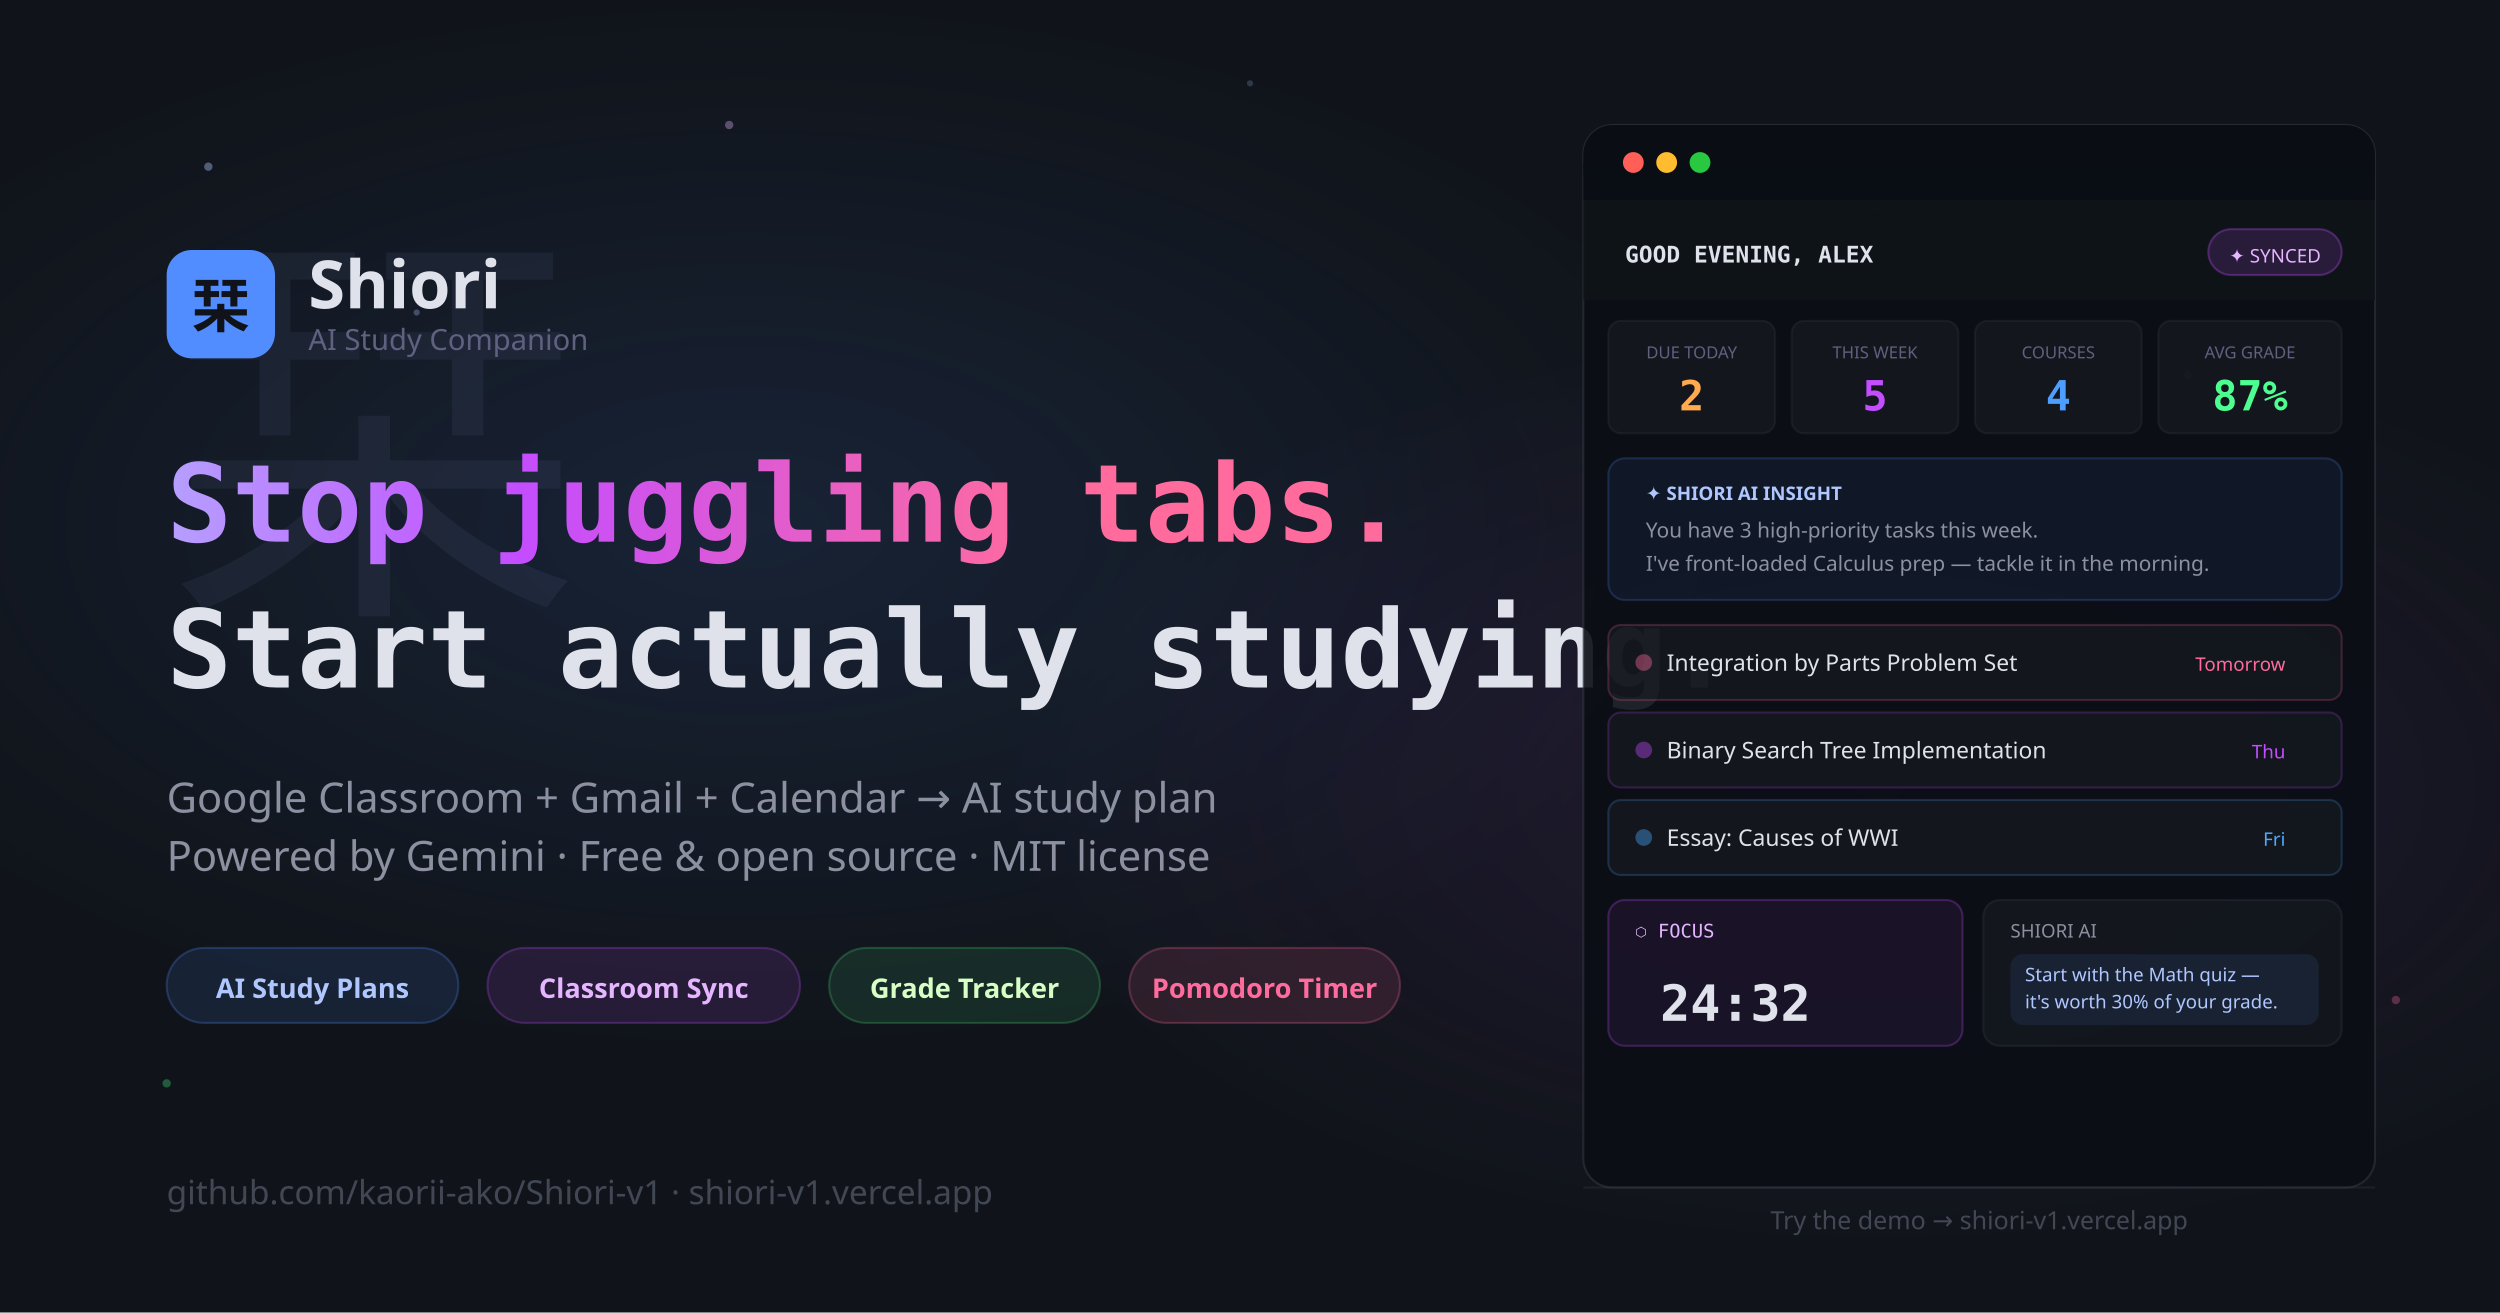
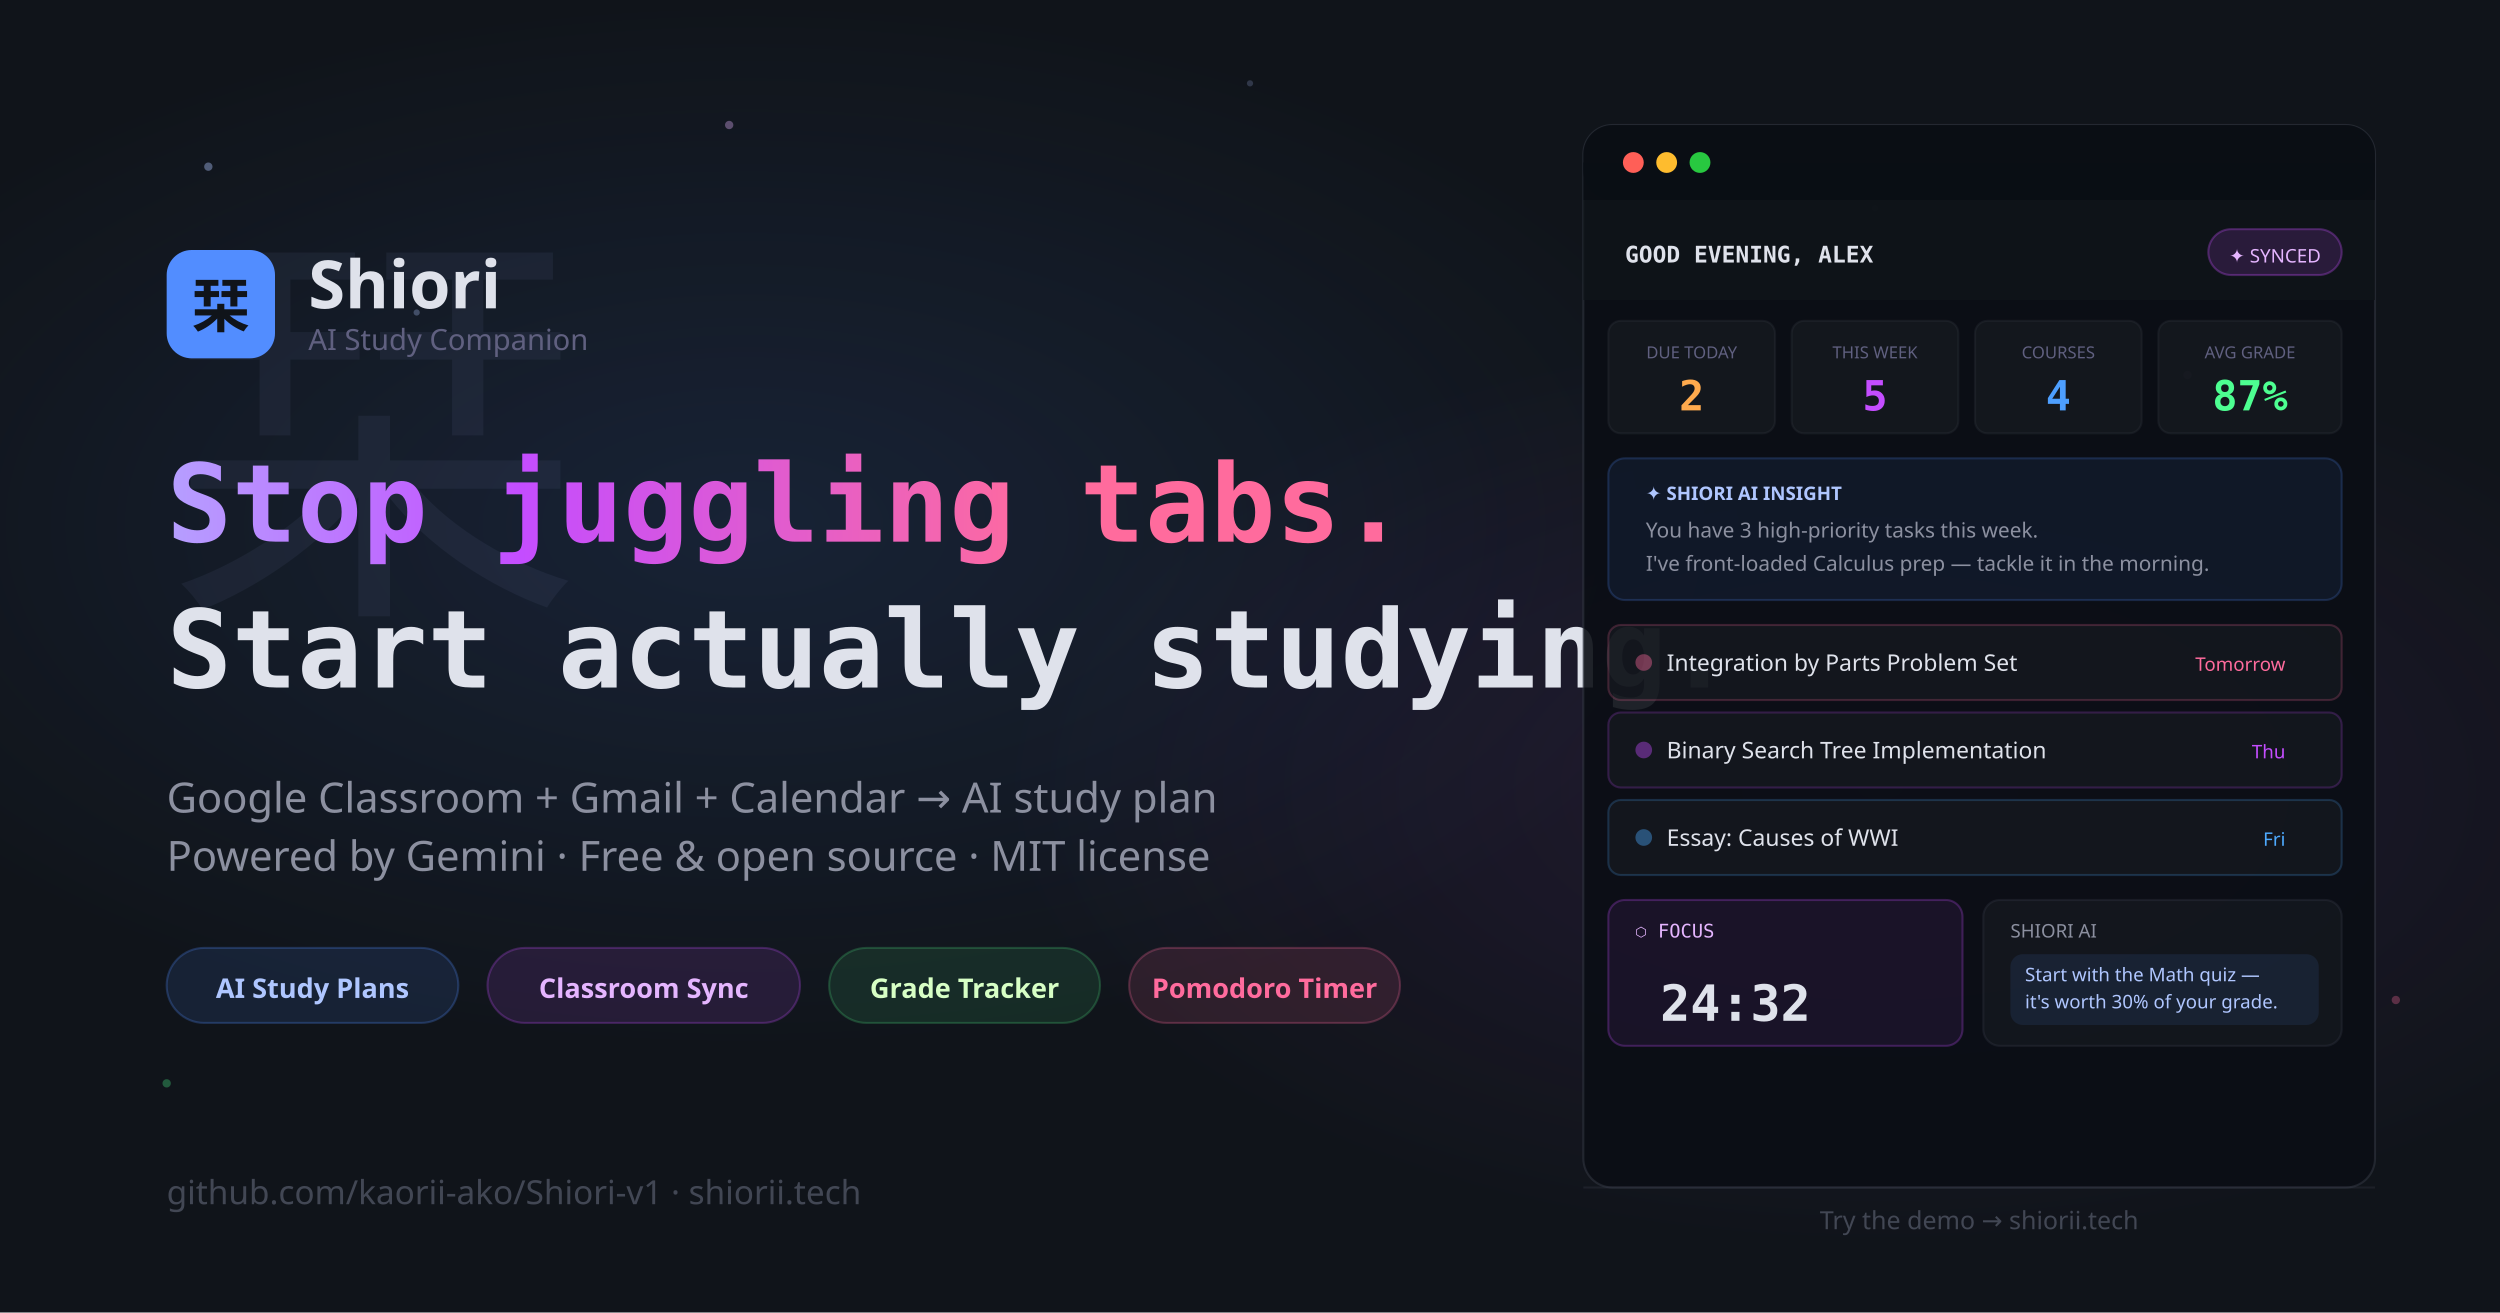
<svg xmlns="http://www.w3.org/2000/svg" width="1200" height="630" viewBox="0 0 1200 630" fill="none">
  <rect width="1200" height="630" fill="#10141a" />
  <radialGradient id="glowLeft" cx="30%" cy="40%" r="40%">
    <stop offset="0%" stop-color="#528dff" stop-opacity="0.12" />
    <stop offset="100%" stop-color="#528dff" stop-opacity="0" />
  </radialGradient>
  <rect width="1200" height="630" fill="url(#glowLeft)" />
  <radialGradient id="glowRight" cx="75%" cy="60%" r="35%">
    <stop offset="0%" stop-color="#c44dff" stop-opacity="0.10" />
    <stop offset="100%" stop-color="#c44dff" stop-opacity="0" />
  </radialGradient>
  <rect width="1200" height="630" fill="url(#glowRight)" />
  <circle cx="100" cy="80" r="2" fill="#afc6ff" fill-opacity="0.4" />
  <circle cx="200" cy="150" r="1.5" fill="#afc6ff" fill-opacity="0.3" />
  <circle cx="350" cy="60" r="2" fill="#e5b5ff" fill-opacity="0.35" />
  <circle cx="900" cy="100" r="1.5" fill="#afc6ff" fill-opacity="0.3" />
  <circle cx="1050" cy="180" r="2" fill="#e5b5ff" fill-opacity="0.4" />
  <circle cx="1100" cy="80" r="1.5" fill="#afc6ff" fill-opacity="0.25" />
  <circle cx="80" cy="520" r="2" fill="#4dff91" fill-opacity="0.3" />
  <circle cx="1150" cy="480" r="2" fill="#ff6b9d" fill-opacity="0.3" />
  <circle cx="600" cy="40" r="1.5" fill="#afc6ff" fill-opacity="0.2" />
  <text x="80" y="280" font-family="serif" font-size="200" fill="#afc6ff" fill-opacity="0.06">栞</text>
  <rect x="80" y="120" width="52" height="52" rx="12" fill="url(#logoGrad)" />
  <defs>
    <linearGradient id="logoGrad" x1="0" y1="0" x2="52" y2="52" gradientUnits="userSpaceOnUse">
      <stop stop-color="#afc6ff" />
      <stop offset="1" stop-color="#528dff" />
    </linearGradient>
    <linearGradient id="titleGrad" x1="0" y1="0" x2="500" y2="0" gradientUnits="userSpaceOnUse">
      <stop stop-color="#afc6ff" />
      <stop offset="0.5" stop-color="#c44dff" />
      <stop offset="1" stop-color="#ff6b9d" />
    </linearGradient>
  </defs>
  <text x="106" y="157" font-family="serif" font-size="28" fill="#10141a" text-anchor="middle" font-weight="bold">栞</text>
  <text x="148" y="148" font-family="Space Grotesk, sans-serif" font-size="32" font-weight="700" fill="#dfe2eb">Shiori</text>
  <text x="148" y="168" font-family="Manrope, sans-serif" font-size="14" fill="#606080">AI Study Companion</text>
  <text x="80" y="260" font-family="monospace" font-size="52" font-weight="700" fill="url(#titleGrad)">Stop juggling tabs.</text>
  <text x="80" y="330" font-family="monospace" font-size="52" font-weight="700" fill="#dfe2eb">Start actually studying.</text>
  <text x="80" y="390" font-family="Manrope, sans-serif" font-size="20" fill="#8c90a0">
    Google Classroom + Gmail + Calendar → AI study plan
  </text>
  <text x="80" y="418" font-family="Manrope, sans-serif" font-size="20" fill="#8c90a0">
    Powered by Gemini · Free &amp; open source · MIT license
  </text>
  <rect x="80" y="455" width="140" height="36" rx="18" fill="rgba(82,141,255,0.12)" stroke="rgba(82,141,255,0.25)" stroke-width="1" />
  <text x="150" y="479" font-family="Space Grotesk, sans-serif" font-size="13" fill="#afc6ff" text-anchor="middle" font-weight="600">AI Study Plans</text>
  <rect x="234" y="455" width="150" height="36" rx="18" fill="rgba(196,77,255,0.12)" stroke="rgba(196,77,255,0.25)" stroke-width="1" />
  <text x="309" y="479" font-family="Space Grotesk, sans-serif" font-size="13" fill="#e5b5ff" text-anchor="middle" font-weight="600">Classroom Sync</text>
  <rect x="398" y="455" width="130" height="36" rx="18" fill="rgba(74,215,120,0.12)" stroke="rgba(74,215,120,0.25)" stroke-width="1" />
  <text x="463" y="479" font-family="Space Grotesk, sans-serif" font-size="13" fill="#d7ffc5" text-anchor="middle" font-weight="600">Grade Tracker</text>
  <rect x="542" y="455" width="130" height="36" rx="18" fill="rgba(255,107,157,0.12)" stroke="rgba(255,107,157,0.25)" stroke-width="1" />
  <text x="607" y="479" font-family="Space Grotesk, sans-serif" font-size="13" fill="#ff6b9d" text-anchor="middle" font-weight="600">Pomodoro Timer</text>
-   <text x="80" y="578" font-family="Space Grotesk, sans-serif" font-size="16" fill="#424754">github.com/kaorii-ako/Shiori-v1 · shiori-v1.vercel.app</text>
+   <text x="80" y="578" font-family="Space Grotesk, sans-serif" font-size="16" fill="#424754">github.com/kaorii-ako/Shiori-v1 · shiorii.tech</text>
  <rect x="760" y="60" width="380" height="510" rx="14" fill="rgba(10,14,20,0.9)" stroke="rgba(66,71,84,0.4)" stroke-width="1" />
  <rect x="760" y="60" width="380" height="36" rx="14" fill="rgba(10,14,20,0.95)" />
  <rect x="760" y="78" width="380" height="18" fill="rgba(10,14,20,0.95)" />
  <circle cx="784" cy="78" r="5" fill="#ff5f57" />
  <circle cx="800" cy="78" r="5" fill="#febc2e" />
  <circle cx="816" cy="78" r="5" fill="#28c840" />
  <rect x="760" y="96" width="380" height="48" fill="rgba(16,20,26,0.8)" />
  <text x="780" y="126" font-family="monospace" font-size="11" fill="#dfe2eb" font-weight="600">GOOD EVENING, ALEX</text>
  <rect x="1060" y="110" width="64" height="22" rx="11" fill="rgba(196,77,255,0.15)" stroke="rgba(196,77,255,0.3)" stroke-width="1" />
  <text x="1092" y="126" font-family="Space Grotesk, sans-serif" font-size="9" fill="#e5b5ff" text-anchor="middle">✦ SYNCED</text>
  <rect x="772" y="154" width="80" height="54" rx="6" fill="rgba(24,28,34,0.7)" stroke="rgba(66,71,84,0.2)" stroke-width="1" />
  <text x="812" y="172" font-family="Manrope, sans-serif" font-size="8" fill="#606080" text-anchor="middle">DUE TODAY</text>
  <text x="812" y="197" font-family="monospace" font-size="20" fill="#ffaa4d" text-anchor="middle" font-weight="700">2</text>
  <rect x="860" y="154" width="80" height="54" rx="6" fill="rgba(24,28,34,0.7)" stroke="rgba(66,71,84,0.2)" stroke-width="1" />
  <text x="900" y="172" font-family="Manrope, sans-serif" font-size="8" fill="#606080" text-anchor="middle">THIS WEEK</text>
  <text x="900" y="197" font-family="monospace" font-size="20" fill="#c44dff" text-anchor="middle" font-weight="700">5</text>
  <rect x="948" y="154" width="80" height="54" rx="6" fill="rgba(24,28,34,0.7)" stroke="rgba(66,71,84,0.2)" stroke-width="1" />
  <text x="988" y="172" font-family="Manrope, sans-serif" font-size="8" fill="#606080" text-anchor="middle">COURSES</text>
  <text x="988" y="197" font-family="monospace" font-size="20" fill="#4d9fff" text-anchor="middle" font-weight="700">4</text>
  <rect x="1036" y="154" width="88" height="54" rx="6" fill="rgba(24,28,34,0.7)" stroke="rgba(66,71,84,0.2)" stroke-width="1" />
  <text x="1080" y="172" font-family="Manrope, sans-serif" font-size="8" fill="#606080" text-anchor="middle">AVG GRADE</text>
  <text x="1080" y="197" font-family="monospace" font-size="20" fill="#4dff91" text-anchor="middle" font-weight="700">87%</text>
  <rect x="772" y="220" width="352" height="68" rx="8" fill="rgba(82,141,255,0.08)" stroke="rgba(82,141,255,0.2)" stroke-width="1" />
  <text x="790" y="240" font-family="Space Grotesk, sans-serif" font-size="9" fill="#afc6ff" font-weight="600">✦ SHIORI AI INSIGHT</text>
  <text x="790" y="258" font-family="Manrope, sans-serif" font-size="10" fill="#8c90a0">You have 3 high-priority tasks this week.</text>
  <text x="790" y="274" font-family="Manrope, sans-serif" font-size="10" fill="#8c90a0">I've front-loaded Calculus prep — tackle it in the morning.</text>
  <rect x="772" y="300" width="352" height="36" rx="6" fill="rgba(24,28,34,0.6)" stroke="rgba(255,107,157,0.2)" stroke-width="1" />
  <circle cx="789" cy="318" r="4" fill="rgba(255,107,157,0.4)" />
  <text x="800" y="322" font-family="Manrope, sans-serif" font-size="11" fill="#dfe2eb">Integration by Parts Problem Set</text>
  <text x="1097" y="322" font-family="Space Grotesk, sans-serif" font-size="9" fill="#ff6b9d" text-anchor="end">Tomorrow</text>
  <rect x="772" y="342" width="352" height="36" rx="6" fill="rgba(24,28,34,0.6)" stroke="rgba(196,77,255,0.2)" stroke-width="1" />
  <circle cx="789" cy="360" r="4" fill="rgba(196,77,255,0.4)" />
  <text x="800" y="364" font-family="Manrope, sans-serif" font-size="11" fill="#dfe2eb">Binary Search Tree Implementation</text>
  <text x="1097" y="364" font-family="Space Grotesk, sans-serif" font-size="9" fill="#c44dff" text-anchor="end">Thu</text>
  <rect x="772" y="384" width="352" height="36" rx="6" fill="rgba(24,28,34,0.6)" stroke="rgba(77,170,255,0.2)" stroke-width="1" />
  <circle cx="789" cy="402" r="4" fill="rgba(77,170,255,0.4)" />
  <text x="800" y="406" font-family="Manrope, sans-serif" font-size="11" fill="#dfe2eb">Essay: Causes of WWI</text>
  <text x="1097" y="406" font-family="Space Grotesk, sans-serif" font-size="9" fill="#4daaff" text-anchor="end">Fri</text>
  <rect x="772" y="432" width="170" height="70" rx="8" fill="rgba(196,77,255,0.08)" stroke="rgba(196,77,255,0.25)" stroke-width="1" />
  <text x="785" y="450" font-family="monospace" font-size="9" fill="#e5b5ff">⬡ FOCUS</text>
  <text x="833" y="490" font-family="monospace" font-size="24" fill="#dfe2eb" text-anchor="middle" font-weight="700">24:32</text>
  <rect x="952" y="432" width="172" height="70" rx="8" fill="rgba(24,28,34,0.6)" stroke="rgba(66,71,84,0.25)" stroke-width="1" />
  <text x="965" y="450" font-family="Space Grotesk, sans-serif" font-size="9" fill="#8c90a0">SHIORI AI</text>
  <rect x="965" y="458" width="148" height="34" rx="6" fill="rgba(82,141,255,0.1)" />
  <text x="972" y="471" font-family="Manrope, sans-serif" font-size="9" fill="#afc6ff">Start with the Math quiz —</text>
  <text x="972" y="484" font-family="Manrope, sans-serif" font-size="9" fill="#afc6ff">it's worth 30% of your grade.</text>
  <line x1="760" y1="570" x2="1140" y2="570" stroke="rgba(66,71,84,0.25)" stroke-width="1" />
-   <text x="950" y="590" font-family="Manrope, sans-serif" font-size="12" fill="#424754" text-anchor="middle">Try the demo → shiori-v1.vercel.app</text>
+   <text x="950" y="590" font-family="Manrope, sans-serif" font-size="12" fill="#424754" text-anchor="middle">Try the demo → shiorii.tech</text>
</svg>
